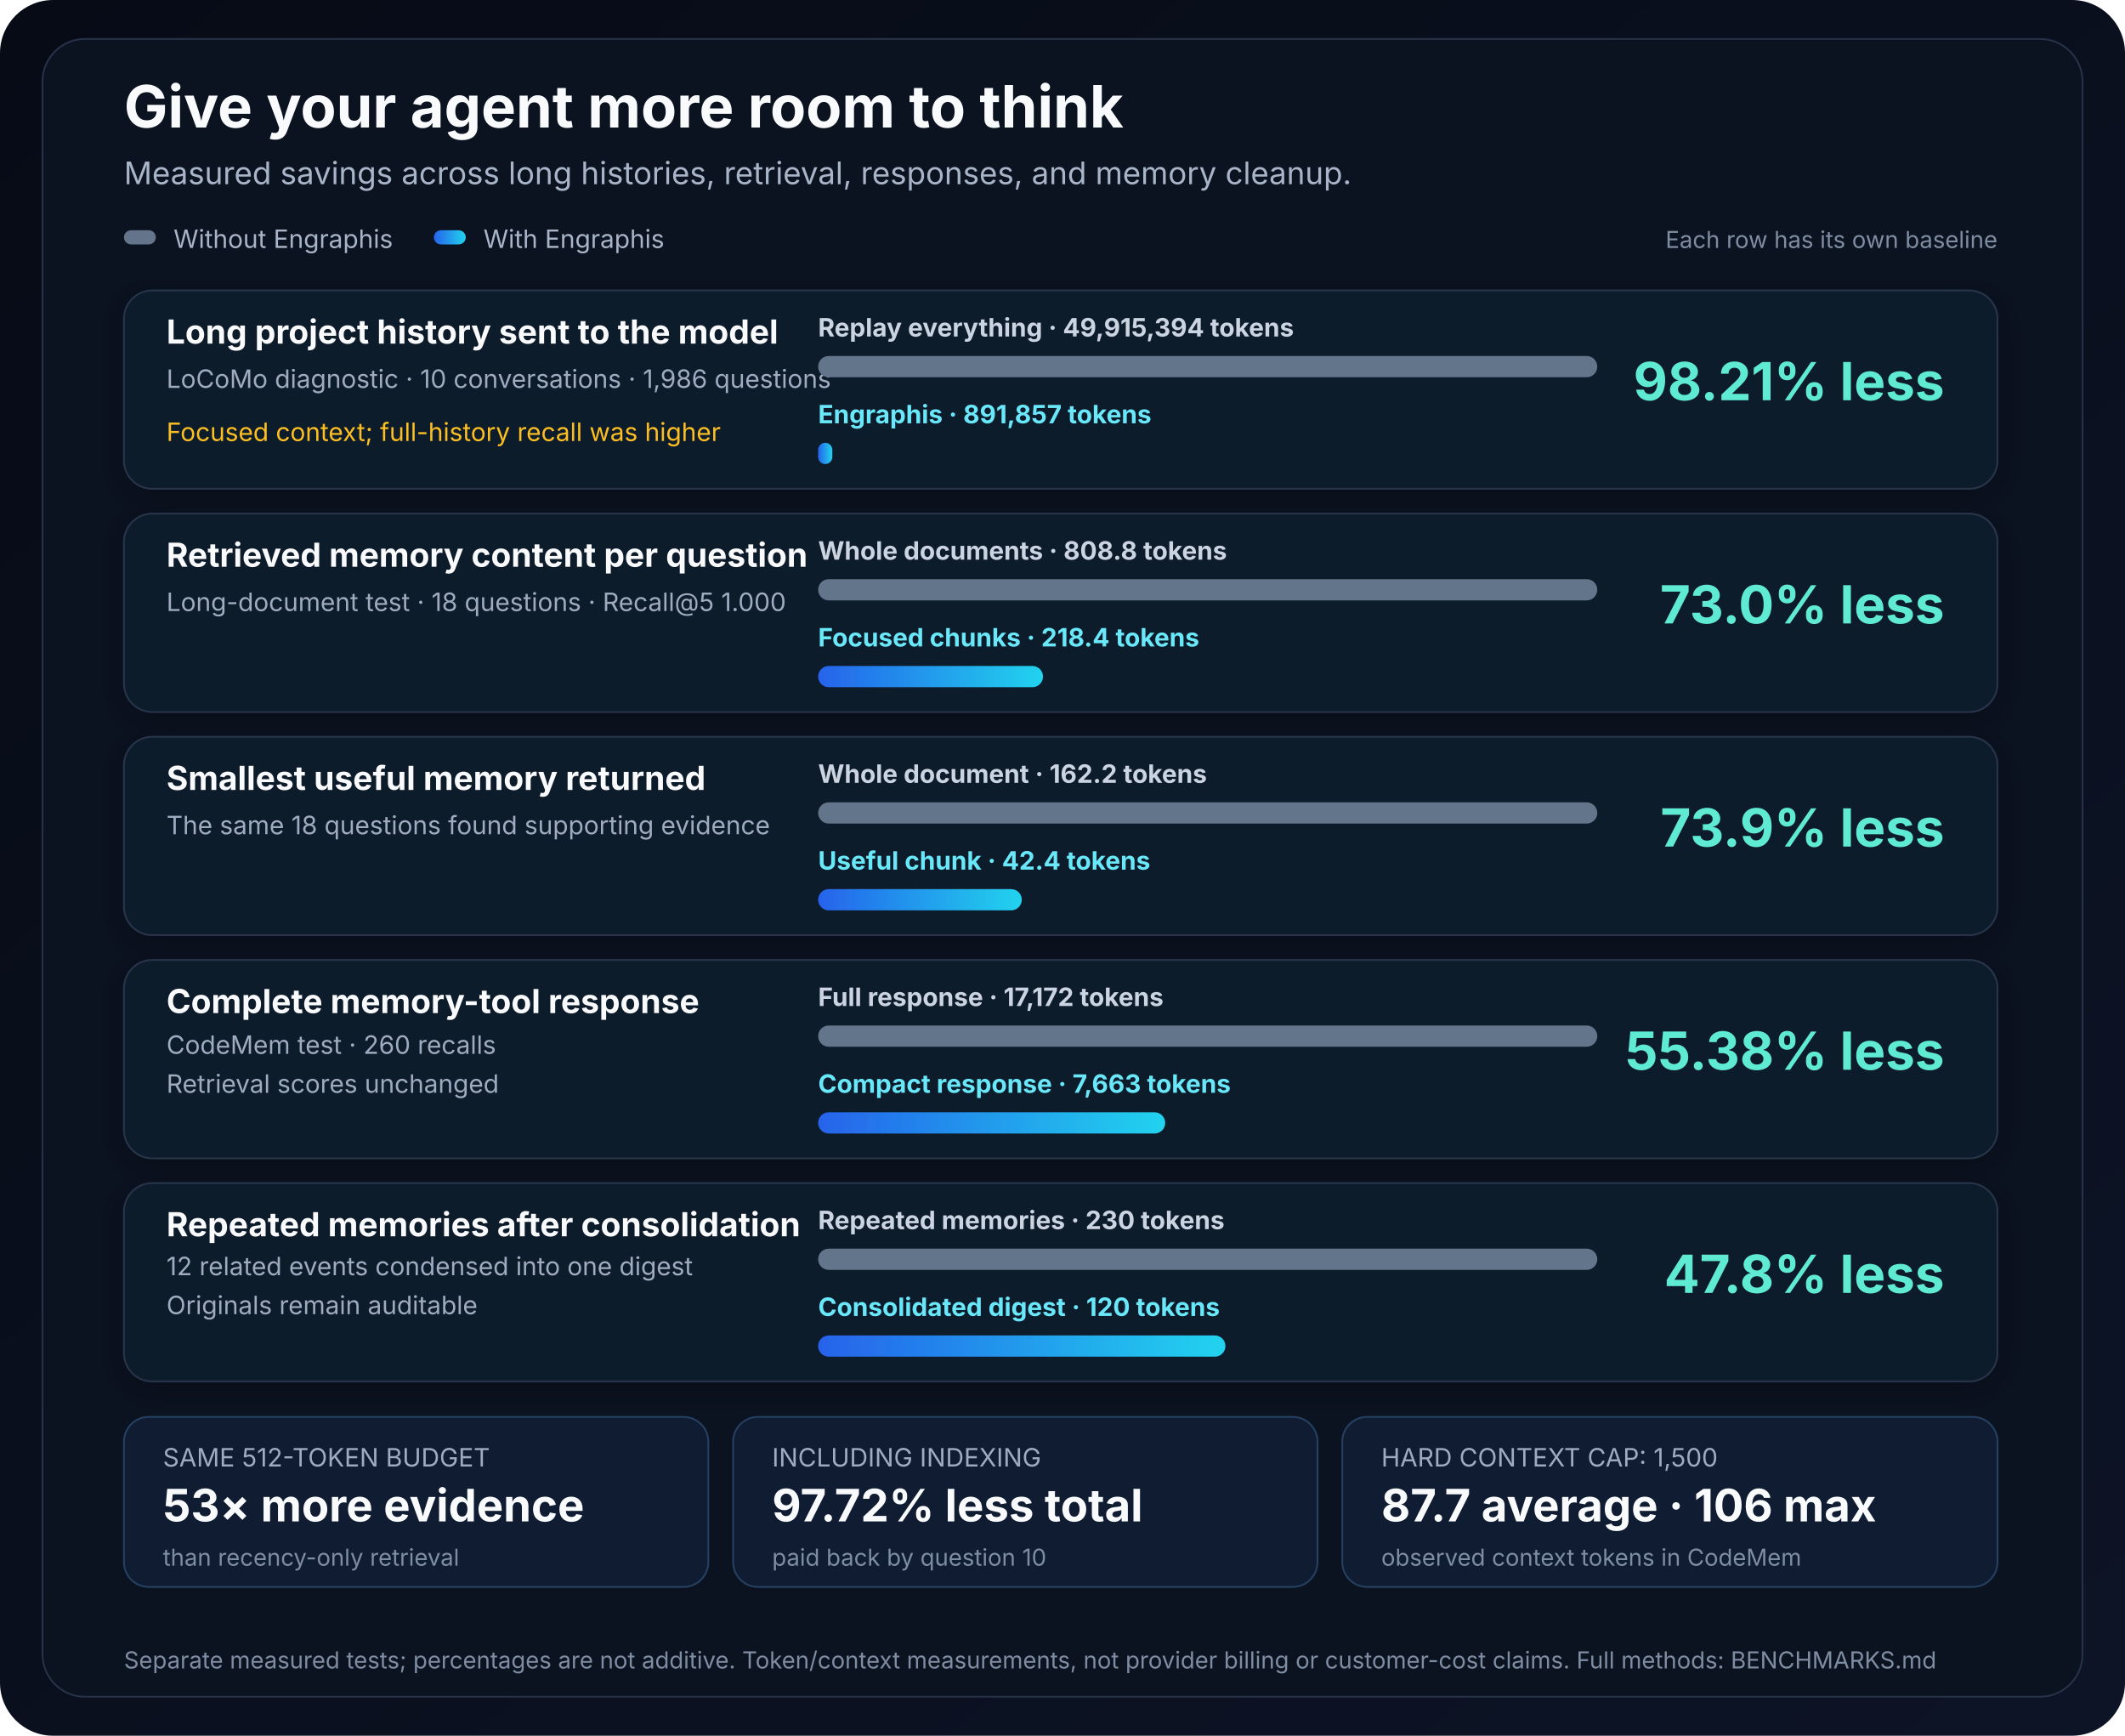
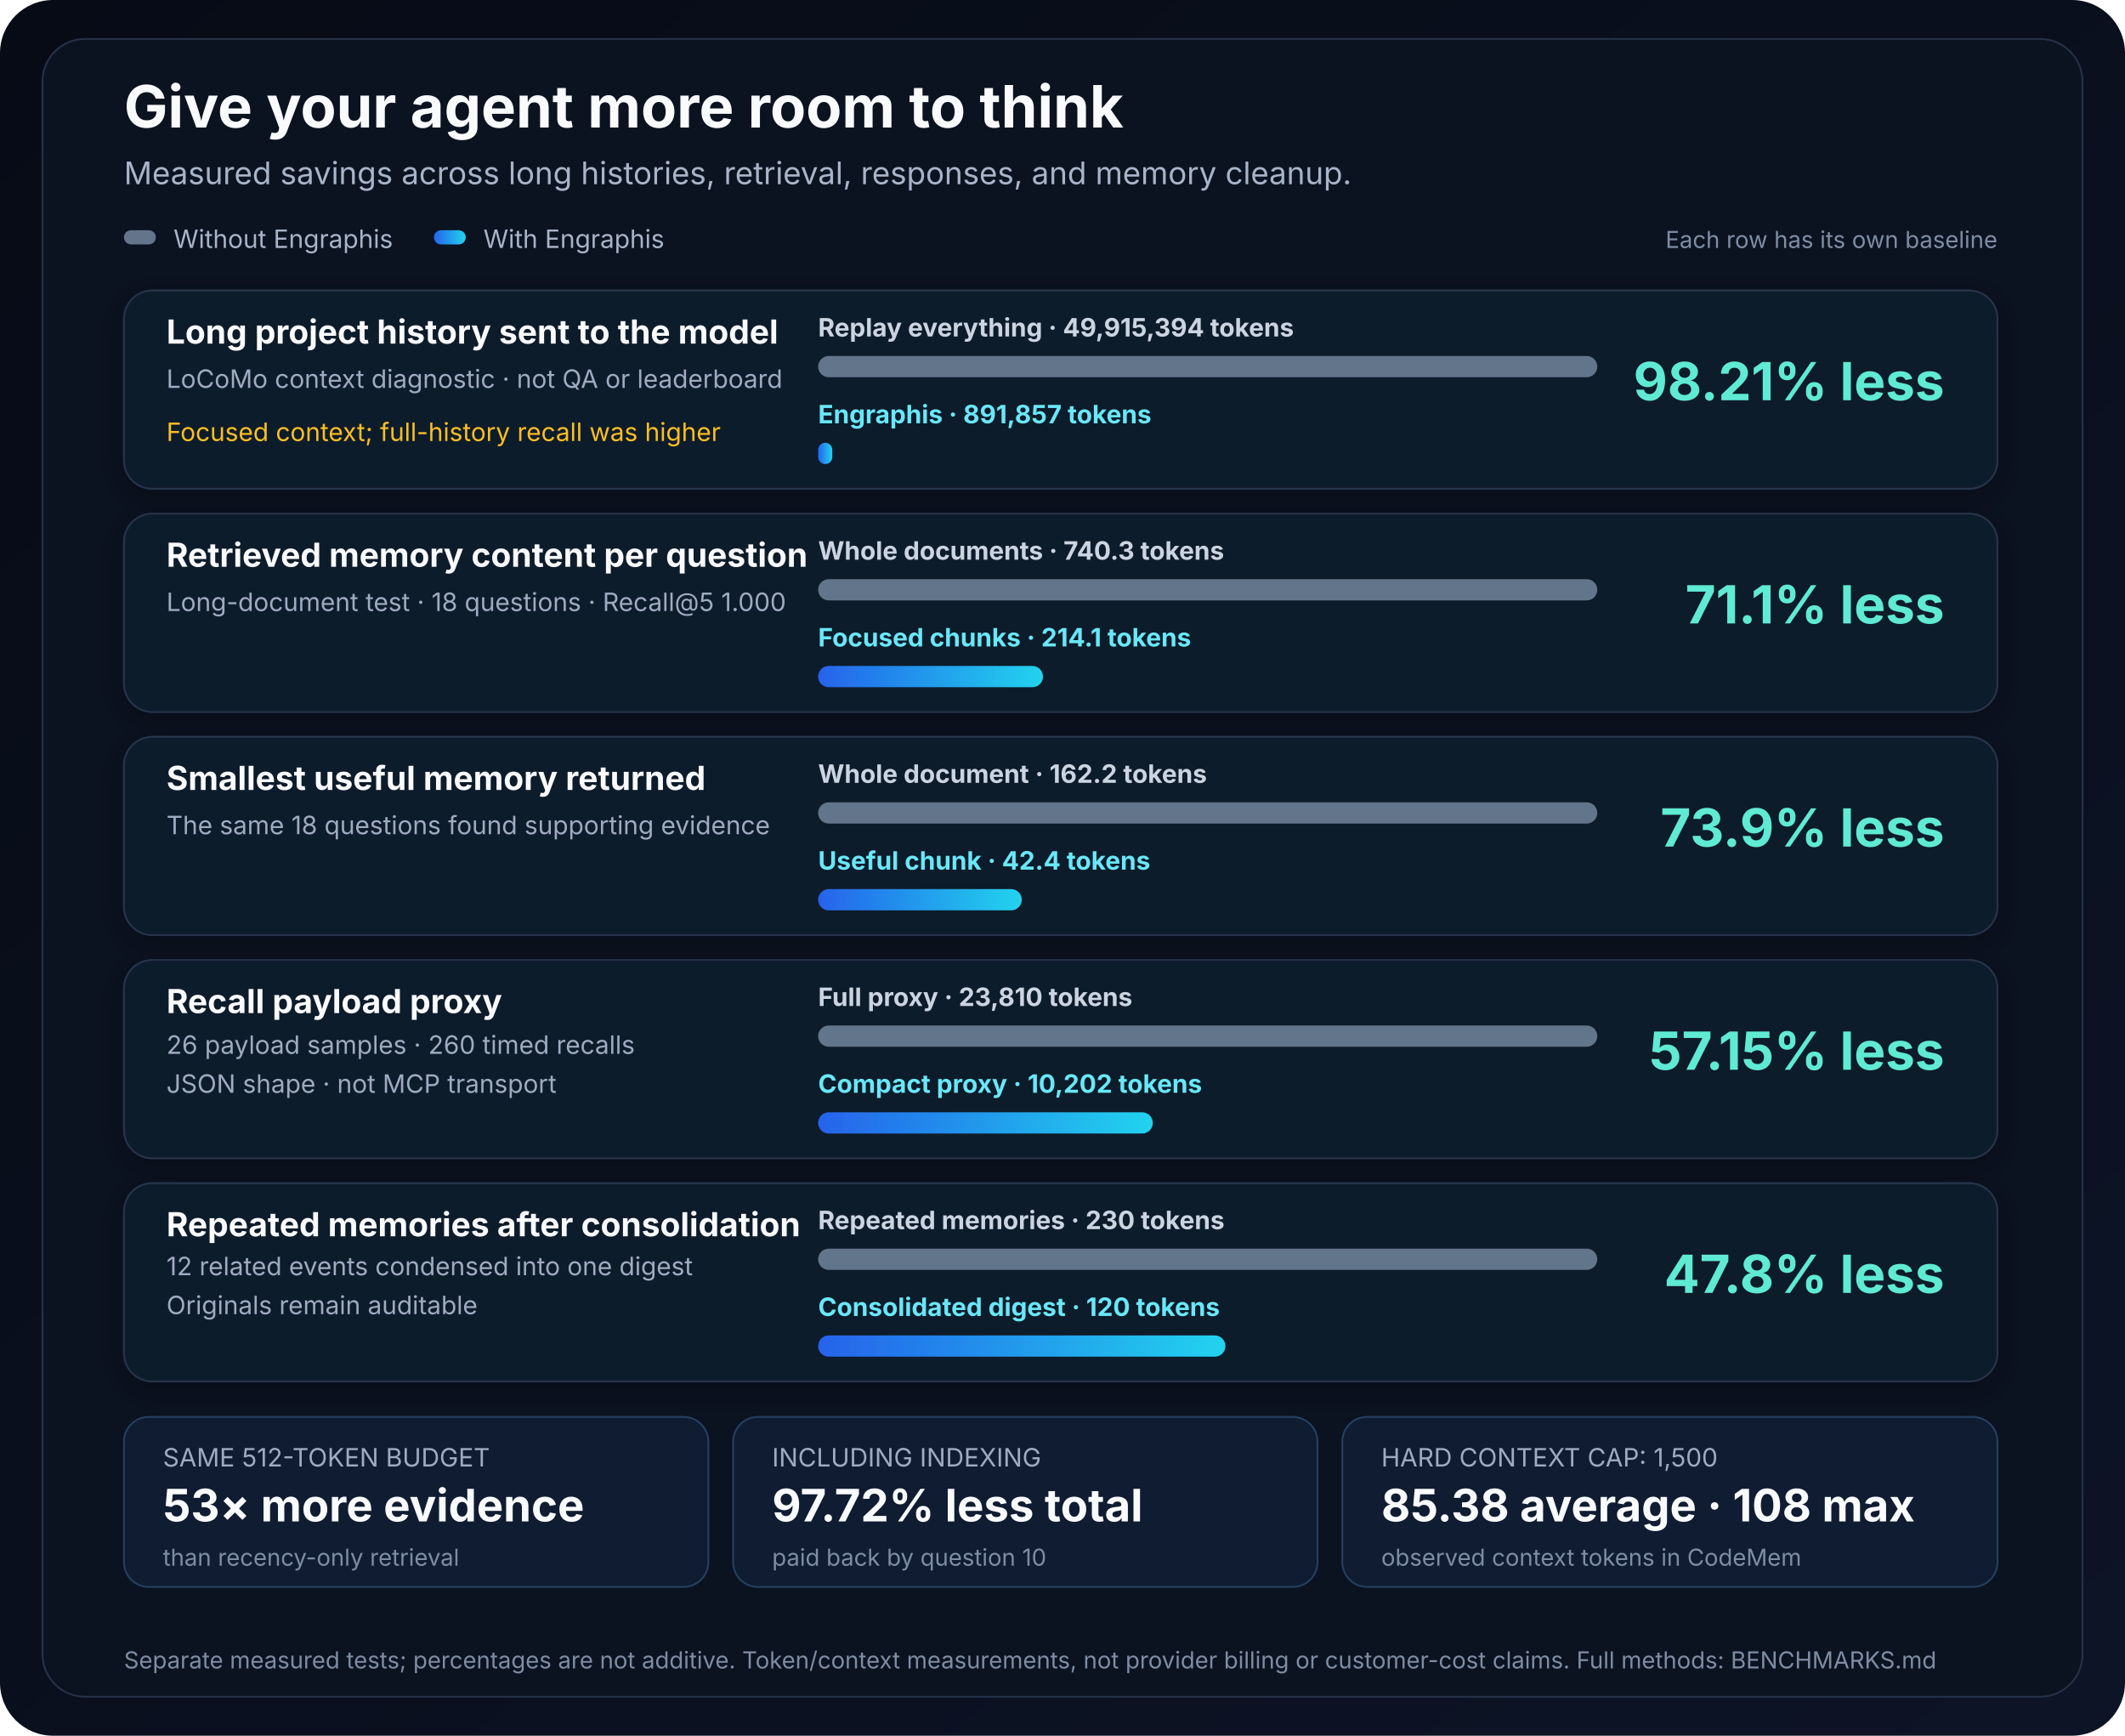
<svg xmlns="http://www.w3.org/2000/svg" width="1200" height="980" viewBox="0 0 1200 980" role="img" aria-labelledby="title desc">
  <defs>
    <linearGradient id="page" x1="0" y1="0" x2="1" y2="1">
      <stop offset="0" stop-color="#070b16" />
      <stop offset="1" stop-color="#0d1426" />
    </linearGradient>
    <linearGradient id="engraphis" x1="0" y1="0" x2="1" y2="0">
      <stop offset="0" stop-color="#2563eb" />
      <stop offset="1" stop-color="#22d3ee" />
    </linearGradient>
    <filter id="shadow" x="-10%" y="-10%" width="120%" height="130%">
      <feDropShadow dx="0" dy="4" stdDeviation="8" flood-color="#000" flood-opacity=".28" />
    </filter>
  </defs>
  <rect width="1200" height="980" rx="30" fill="url(#page)" />
  <rect x="24" y="22" width="1152" height="936" rx="24" fill="#0b1220" stroke="#263247" />
  <text x="70" y="72" font-family="Inter, Arial, sans-serif" font-size="33" font-weight="700" fill="#f8fafc">Give your agent more room to think</text>
  <text x="70" y="104" font-family="Inter, Arial, sans-serif" font-size="17.6" fill="#a8b4c7">Measured savings across long histories, retrieval, responses, and memory cleanup.</text>
  <rect x="70" y="130" width="18" height="8" rx="4" fill="#64748b" />
  <text x="98" y="140" font-family="Inter, Arial, sans-serif" font-size="14.3" fill="#a8b4c7">Without Engraphis</text>
  <rect x="245" y="130" width="18" height="8" rx="4" fill="url(#engraphis)" />
  <text x="273" y="140" font-family="Inter, Arial, sans-serif" font-size="14.3" fill="#a8b4c7">With Engraphis</text>
  <text x="1128" y="140" text-anchor="end" font-family="Inter, Arial, sans-serif" font-size="13.2" fill="#7f8da3">Each row has its own baseline</text>
  <g filter="url(#shadow)">
    <rect x="70" y="164" width="1058" height="112" rx="16" fill="#111a2b" stroke="#27344a" />
    <text x="94" y="194" font-family="Inter, Arial, sans-serif" font-size="18.7" font-weight="700" fill="#f8fafc">Long project history sent to the model</text>
-     <text x="94" y="219" font-family="Inter, Arial, sans-serif" font-size="14.3" fill="#9eabc0">LoCoMo diagnostic · 10 conversations · 1,986 questions</text>
+     <text x="94" y="219" font-family="Inter, Arial, sans-serif" font-size="14.3" fill="#9eabc0">LoCoMo context diagnostic · not QA or leaderboard</text>
    <text x="94" y="249" font-family="Inter, Arial, sans-serif" font-size="14.3" fill="#fbbf24">Focused context; full-history recall was higher</text>
    <text x="462" y="190" font-family="Inter, Arial, sans-serif" font-size="14.3" font-weight="700" fill="#cbd5e1">Replay everything · 49,915,394 tokens</text>
    <rect x="462" y="201" width="440" height="12" rx="6" fill="#64748b" />
    <text x="462" y="239" font-family="Inter, Arial, sans-serif" font-size="14.3" font-weight="700" fill="#67e8f9">Engraphis · 891,857 tokens</text>
    <rect x="462" y="250" width="8" height="12" rx="4" fill="url(#engraphis)" />
    <text x="1098" y="226" text-anchor="end" font-family="Inter, Arial, sans-serif" font-size="29.7" font-weight="700" fill="#5eead4">98.21% less</text>
  </g>
  <g filter="url(#shadow)">
    <rect x="70" y="290" width="1058" height="112" rx="16" fill="#111a2b" stroke="#27344a" />
    <text x="94" y="320" font-family="Inter, Arial, sans-serif" font-size="18.7" font-weight="700" fill="#f8fafc">Retrieved memory content per question</text>
    <text x="94" y="345" font-family="Inter, Arial, sans-serif" font-size="14.3" fill="#9eabc0">Long-document test · 18 questions · Recall@5 1.000</text>
-     <text x="462" y="316" font-family="Inter, Arial, sans-serif" font-size="14.3" font-weight="700" fill="#cbd5e1">Whole documents · 808.8 tokens</text>
+     <text x="462" y="316" font-family="Inter, Arial, sans-serif" font-size="14.3" font-weight="700" fill="#cbd5e1">Whole documents · 740.3 tokens</text>
    <rect x="462" y="327" width="440" height="12" rx="6" fill="#64748b" />
-     <text x="462" y="365" font-family="Inter, Arial, sans-serif" font-size="14.3" font-weight="700" fill="#67e8f9">Focused chunks · 218.4 tokens</text>
+     <text x="462" y="365" font-family="Inter, Arial, sans-serif" font-size="14.3" font-weight="700" fill="#67e8f9">Focused chunks · 214.1 tokens</text>
    <rect x="462" y="376" width="127" height="12" rx="6" fill="url(#engraphis)" />
-     <text x="1098" y="352" text-anchor="end" font-family="Inter, Arial, sans-serif" font-size="29.7" font-weight="700" fill="#5eead4">73.0% less</text>
+     <text x="1098" y="352" text-anchor="end" font-family="Inter, Arial, sans-serif" font-size="29.7" font-weight="700" fill="#5eead4">71.1% less</text>
  </g>
  <g filter="url(#shadow)">
    <rect x="70" y="416" width="1058" height="112" rx="16" fill="#111a2b" stroke="#27344a" />
    <text x="94" y="446" font-family="Inter, Arial, sans-serif" font-size="18.7" font-weight="700" fill="#f8fafc">Smallest useful memory returned</text>
    <text x="94" y="471" font-family="Inter, Arial, sans-serif" font-size="14.3" fill="#9eabc0">The same 18 questions found supporting evidence</text>
    <text x="462" y="442" font-family="Inter, Arial, sans-serif" font-size="14.3" font-weight="700" fill="#cbd5e1">Whole document · 162.2 tokens</text>
    <rect x="462" y="453" width="440" height="12" rx="6" fill="#64748b" />
    <text x="462" y="491" font-family="Inter, Arial, sans-serif" font-size="14.3" font-weight="700" fill="#67e8f9">Useful chunk · 42.4 tokens</text>
    <rect x="462" y="502" width="115" height="12" rx="6" fill="url(#engraphis)" />
    <text x="1098" y="478" text-anchor="end" font-family="Inter, Arial, sans-serif" font-size="29.7" font-weight="700" fill="#5eead4">73.9% less</text>
  </g>
  <g filter="url(#shadow)">
    <rect x="70" y="542" width="1058" height="112" rx="16" fill="#111a2b" stroke="#27344a" />
-     <text x="94" y="572" font-family="Inter, Arial, sans-serif" font-size="18.7" font-weight="700" fill="#f8fafc">Complete memory-tool response</text>
-     <text x="94" y="595" font-family="Inter, Arial, sans-serif" font-size="14.3" fill="#9eabc0">CodeMem test · 260 recalls</text>
-     <text x="94" y="617" font-family="Inter, Arial, sans-serif" font-size="14.3" fill="#9eabc0">Retrieval scores unchanged</text>
-     <text x="462" y="568" font-family="Inter, Arial, sans-serif" font-size="14.3" font-weight="700" fill="#cbd5e1">Full response · 17,172 tokens</text>
+     <text x="94" y="572" font-family="Inter, Arial, sans-serif" font-size="18.7" font-weight="700" fill="#f8fafc">Recall payload proxy</text>
+     <text x="94" y="595" font-family="Inter, Arial, sans-serif" font-size="14.3" fill="#9eabc0">26 payload samples · 260 timed recalls</text>
+     <text x="94" y="617" font-family="Inter, Arial, sans-serif" font-size="14.3" fill="#9eabc0">JSON shape · not MCP transport</text>
+     <text x="462" y="568" font-family="Inter, Arial, sans-serif" font-size="14.3" font-weight="700" fill="#cbd5e1">Full proxy · 23,810 tokens</text>
    <rect x="462" y="579" width="440" height="12" rx="6" fill="#64748b" />
-     <text x="462" y="617" font-family="Inter, Arial, sans-serif" font-size="14.3" font-weight="700" fill="#67e8f9">Compact response · 7,663 tokens</text>
-     <rect x="462" y="628" width="196" height="12" rx="6" fill="url(#engraphis)" />
-     <text x="1098" y="604" text-anchor="end" font-family="Inter, Arial, sans-serif" font-size="29.7" font-weight="700" fill="#5eead4">55.38% less</text>
+     <text x="462" y="617" font-family="Inter, Arial, sans-serif" font-size="14.3" font-weight="700" fill="#67e8f9">Compact proxy · 10,202 tokens</text>
+     <rect x="462" y="628" width="189" height="12" rx="6" fill="url(#engraphis)" />
+     <text x="1098" y="604" text-anchor="end" font-family="Inter, Arial, sans-serif" font-size="29.7" font-weight="700" fill="#5eead4">57.15% less</text>
  </g>
  <g filter="url(#shadow)">
    <rect x="70" y="668" width="1058" height="112" rx="16" fill="#111a2b" stroke="#27344a" />
    <text x="94" y="698" font-family="Inter, Arial, sans-serif" font-size="18.7" font-weight="700" fill="#f8fafc">Repeated memories after consolidation</text>
    <text x="94" y="720" font-family="Inter, Arial, sans-serif" font-size="14.3" fill="#9eabc0">12 related events condensed into one digest</text>
    <text x="94" y="742" font-family="Inter, Arial, sans-serif" font-size="14.3" fill="#9eabc0">Originals remain auditable</text>
    <text x="462" y="694" font-family="Inter, Arial, sans-serif" font-size="14.3" font-weight="700" fill="#cbd5e1">Repeated memories · 230 tokens</text>
    <rect x="462" y="705" width="440" height="12" rx="6" fill="#64748b" />
    <text x="462" y="743" font-family="Inter, Arial, sans-serif" font-size="14.3" font-weight="700" fill="#67e8f9">Consolidated digest · 120 tokens</text>
    <rect x="462" y="754" width="230" height="12" rx="6" fill="url(#engraphis)" />
    <text x="1098" y="730" text-anchor="end" font-family="Inter, Arial, sans-serif" font-size="29.7" font-weight="700" fill="#5eead4">47.8% less</text>
  </g>
  <g>
    <rect x="70" y="800" width="330" height="96" rx="14" fill="#0f1c31" stroke="#254061" />
    <text x="92" y="828" font-family="Inter, Arial, sans-serif" font-size="14.3" fill="#9eabc0">SAME 512-TOKEN BUDGET</text>
    <text x="92" y="859" font-family="Inter, Arial, sans-serif" font-size="25.3" font-weight="700" fill="#f8fafc">53× more evidence</text>
    <text x="92" y="884" font-family="Inter, Arial, sans-serif" font-size="13.2" fill="#7f8da3">than recency-only retrieval</text>
    <rect x="414" y="800" width="330" height="96" rx="14" fill="#0f1c31" stroke="#254061" />
    <text x="436" y="828" font-family="Inter, Arial, sans-serif" font-size="14.3" fill="#9eabc0">INCLUDING INDEXING</text>
    <text x="436" y="859" font-family="Inter, Arial, sans-serif" font-size="25.3" font-weight="700" fill="#f8fafc">97.72% less total</text>
    <text x="436" y="884" font-family="Inter, Arial, sans-serif" font-size="13.2" fill="#7f8da3">paid back by question 10</text>
    <rect x="758" y="800" width="370" height="96" rx="14" fill="#0f1c31" stroke="#254061" />
    <text x="780" y="828" font-family="Inter, Arial, sans-serif" font-size="14.3" fill="#9eabc0">HARD CONTEXT CAP: 1,500</text>
-     <text x="780" y="859" font-family="Inter, Arial, sans-serif" font-size="25.3" font-weight="700" fill="#f8fafc">87.7 average · 106 max</text>
+     <text x="780" y="859" font-family="Inter, Arial, sans-serif" font-size="25.3" font-weight="700" fill="#f8fafc">85.38 average · 108 max</text>
    <text x="780" y="884" font-family="Inter, Arial, sans-serif" font-size="13.2" fill="#7f8da3">observed context tokens in CodeMem</text>
  </g>
  <text x="70" y="942" font-family="Inter, Arial, sans-serif" font-size="13.2" fill="#7f8da3">Separate measured tests; percentages are not additive. Token/context measurements, not provider billing or customer-cost claims. Full methods: BENCHMARKS.md</text>
</svg>
